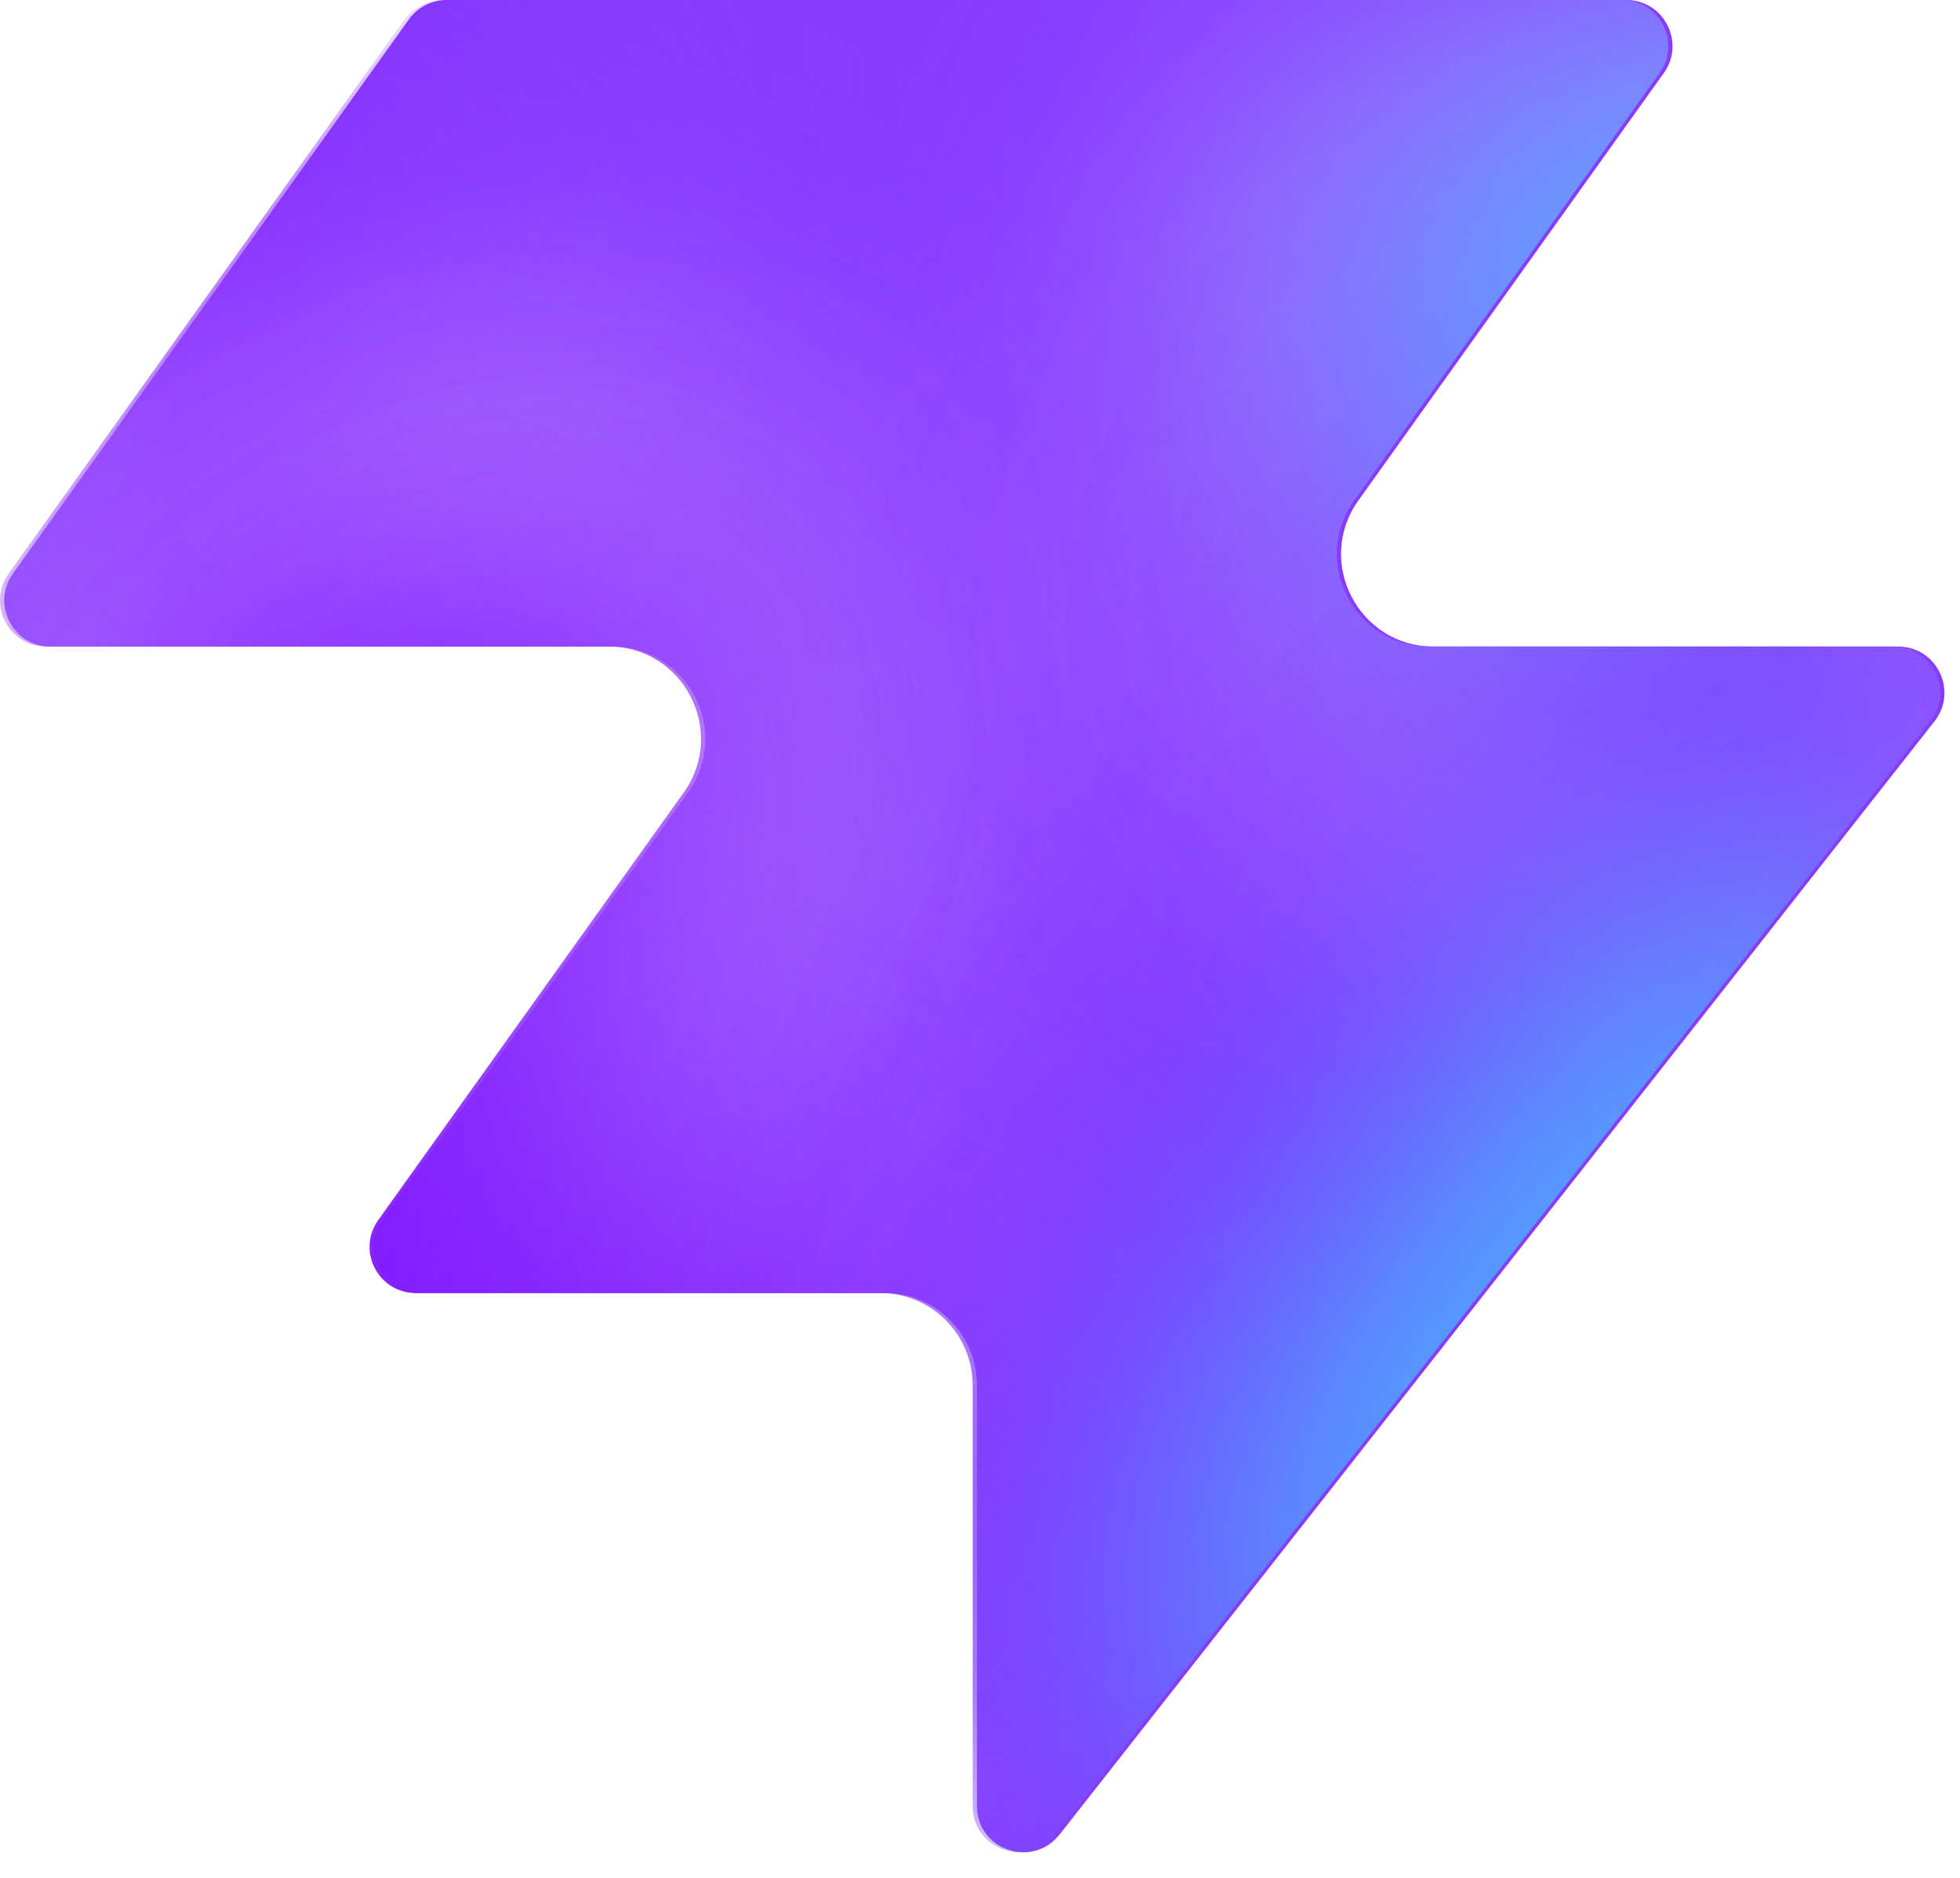
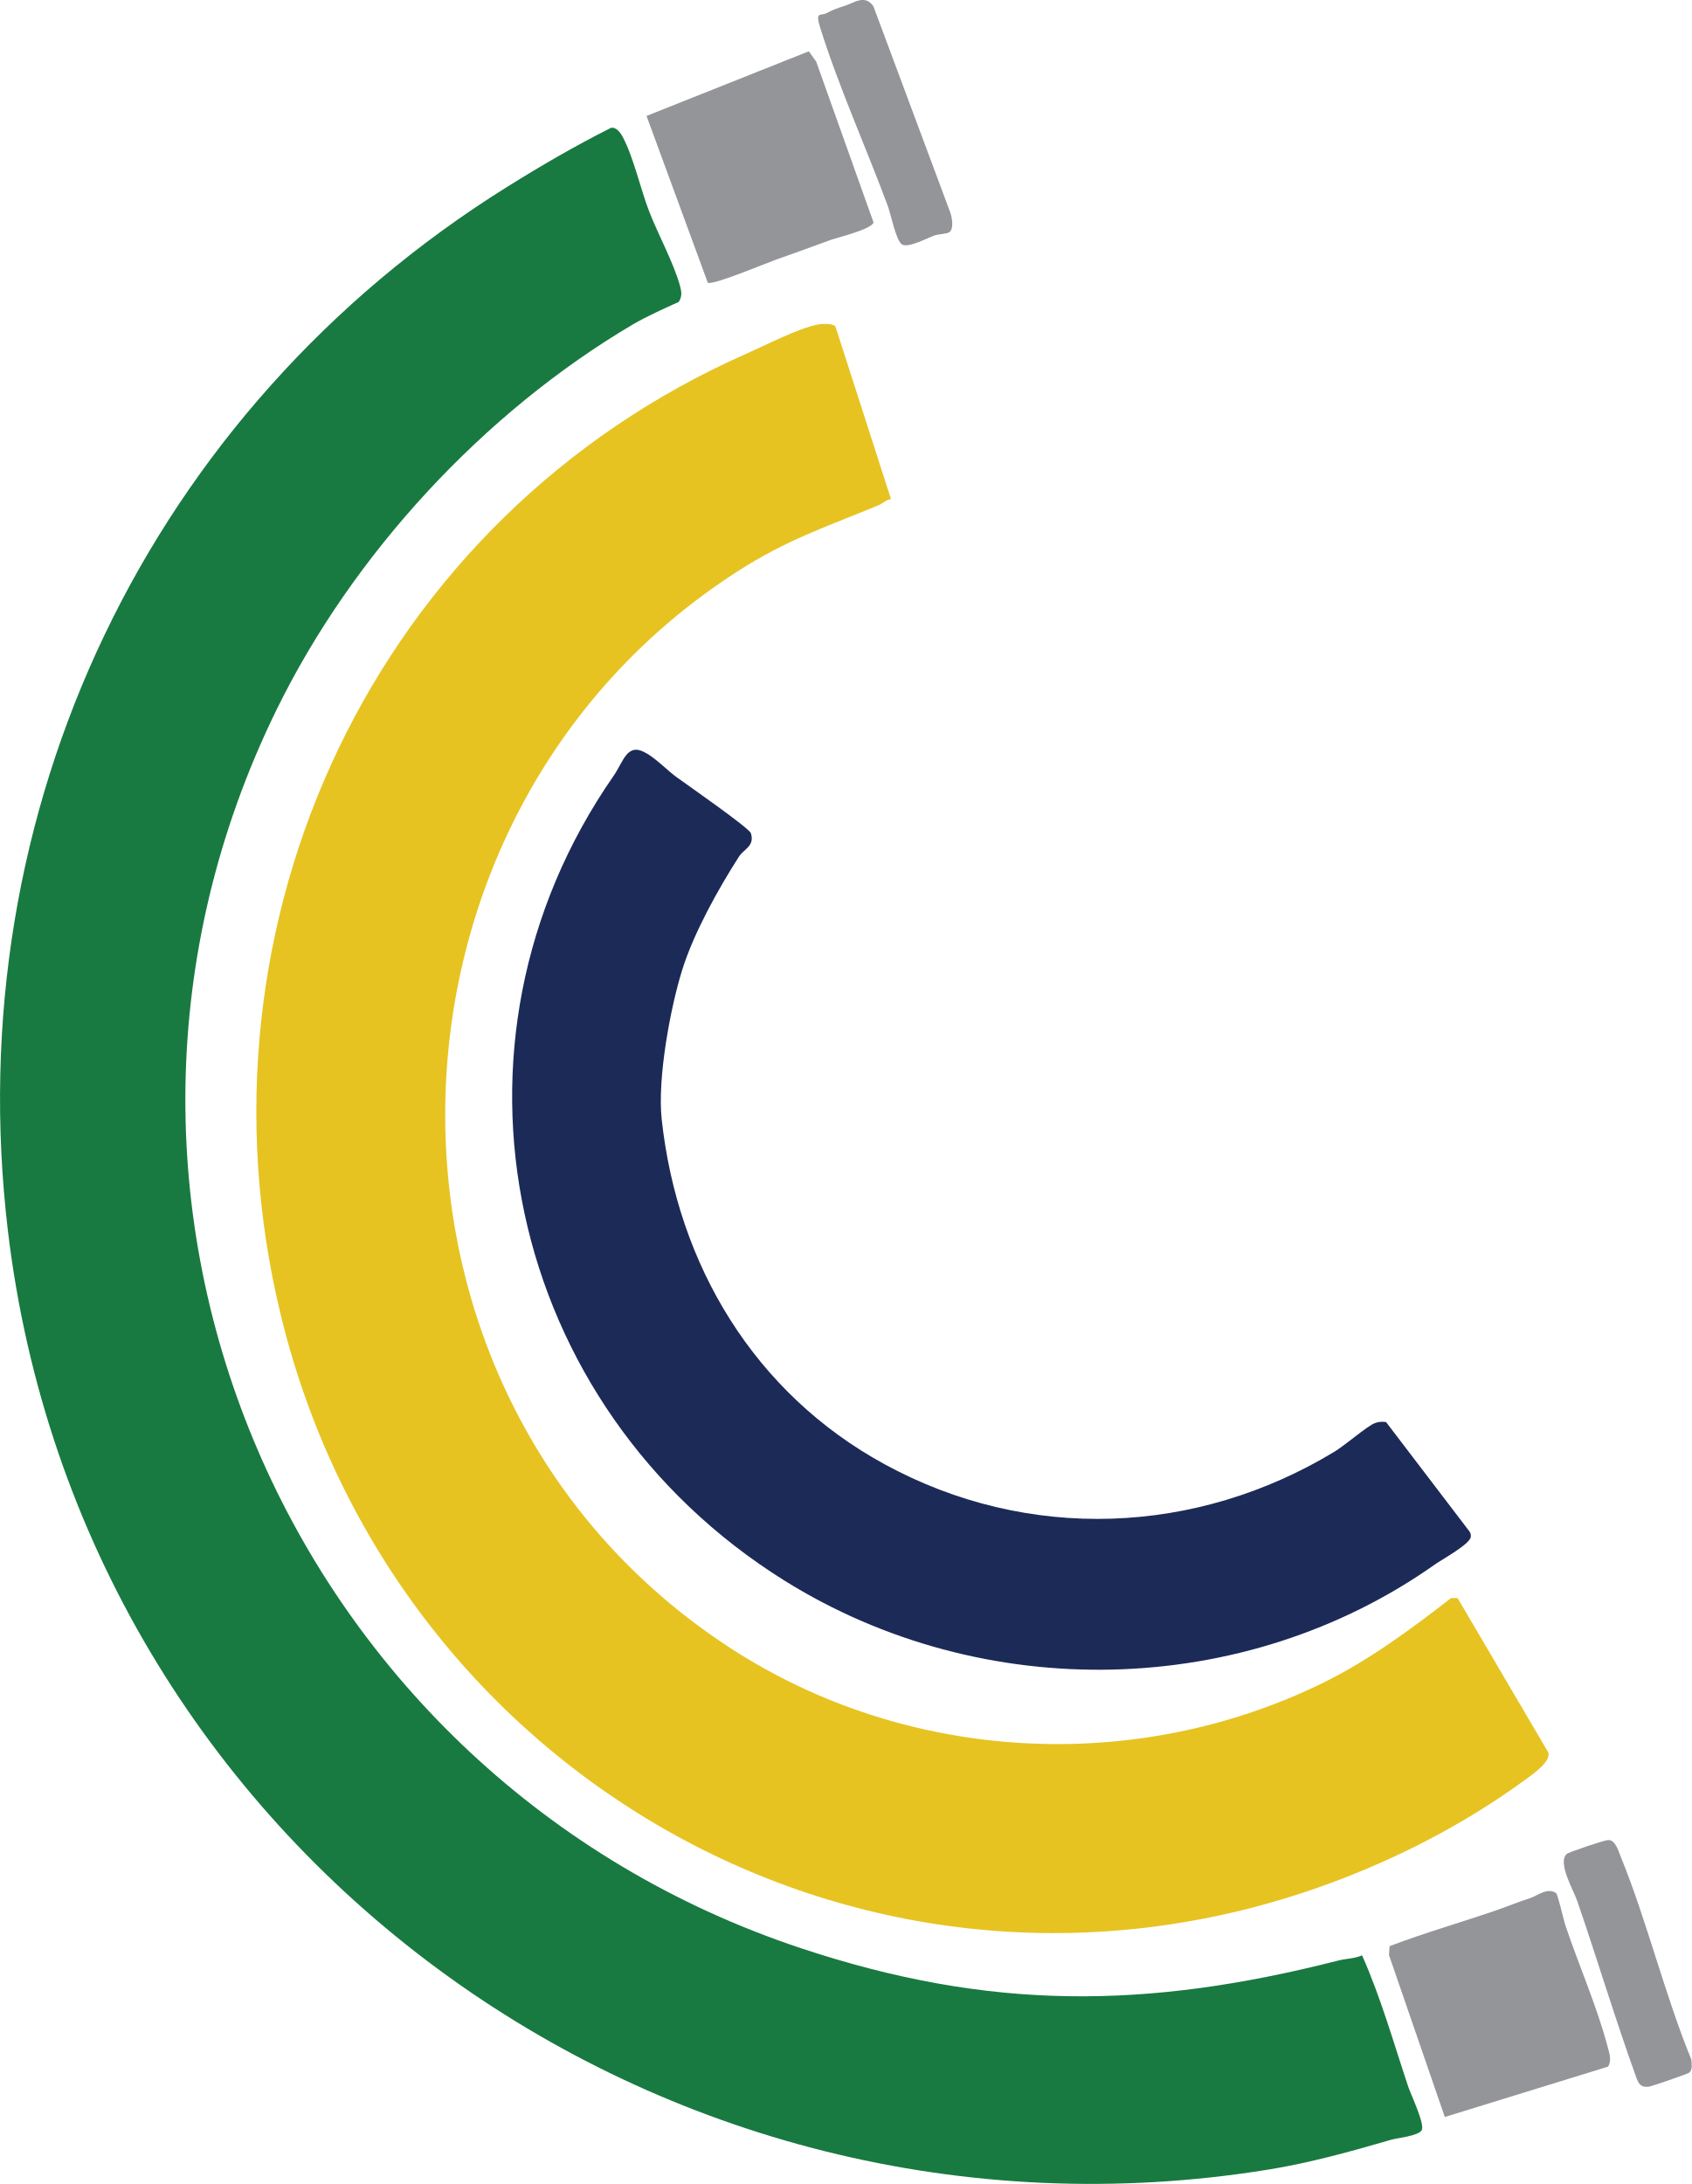
- <svg xmlns="http://www.w3.org/2000/svg" width="48" height="46" fill="none" viewBox="0 0 48 46">
-   <path fill="#863bff" d="M25.946 44.938c-.664.845-2.021.375-2.021-.698V33.937a2.26 2.26 0 0 0-2.262-2.262H10.287c-.92 0-1.456-1.04-.92-1.788l7.48-10.471c1.07-1.497 0-3.578-1.842-3.578H1.237c-.92 0-1.456-1.04-.92-1.788L10.013.474c.214-.297.556-.474.92-.474h28.894c.92 0 1.456 1.04.92 1.788l-7.48 10.471c-1.07 1.498 0 3.579 1.842 3.579h11.377c.943 0 1.473 1.088.89 1.83L25.947 44.94z" style="fill:#863bff;fill:color(display-p3 .525 .23 1);fill-opacity:1" />
-   <mask id="a" width="48" height="46" x="0" y="0" maskUnits="userSpaceOnUse" style="mask-type:alpha">
-     <path fill="#000" d="M25.842 44.938c-.664.844-2.021.375-2.021-.698V33.937a2.26 2.26 0 0 0-2.262-2.262H10.183c-.92 0-1.456-1.04-.92-1.788l7.48-10.471c1.07-1.498 0-3.579-1.842-3.579H1.133c-.92 0-1.456-1.04-.92-1.787L9.91.473c.214-.297.556-.474.92-.474h28.894c.92 0 1.456 1.04.92 1.788l-7.48 10.471c-1.07 1.498 0 3.578 1.842 3.578h11.377c.943 0 1.473 1.088.89 1.832L25.843 44.94z" style="fill:#000;fill-opacity:1" />
-   </mask>
-   <g mask="url(#a)">
-     <g filter="url(#b)">
-       <ellipse cx="5.508" cy="14.704" fill="#ede6ff" rx="5.508" ry="14.704" style="fill:#ede6ff;fill:color(display-p3 .927 .903 1);fill-opacity:1" transform="matrix(.00324 1 1 -.00324 -4.47 31.516)" />
-     </g>
-     <g filter="url(#c)">
-       <ellipse cx="10.399" cy="29.851" fill="#ede6ff" rx="10.399" ry="29.851" style="fill:#ede6ff;fill:color(display-p3 .927 .903 1);fill-opacity:1" transform="matrix(.00324 1 1 -.00324 -39.328 7.883)" />
-     </g>
-     <g filter="url(#d)">
-       <ellipse cx="5.508" cy="30.487" fill="#7e14ff" rx="5.508" ry="30.487" style="fill:#7e14ff;fill:color(display-p3 .492 .077 1);fill-opacity:1" transform="rotate(89.814 -25.913 -14.639)scale(1 -1)" />
-     </g>
-     <g filter="url(#e)">
-       <ellipse cx="5.508" cy="30.599" fill="#7e14ff" rx="5.508" ry="30.599" style="fill:#7e14ff;fill:color(display-p3 .492 .077 1);fill-opacity:1" transform="rotate(89.814 -32.644 -3.334)scale(1 -1)" />
-     </g>
-     <g filter="url(#f)">
-       <ellipse cx="5.508" cy="30.599" fill="#7e14ff" rx="5.508" ry="30.599" style="fill:#7e14ff;fill:color(display-p3 .492 .077 1);fill-opacity:1" transform="matrix(.00324 1 1 -.00324 -34.34 30.47)" />
-     </g>
-     <g filter="url(#g)">
-       <ellipse cx="14.072" cy="22.078" fill="#ede6ff" rx="14.072" ry="22.078" style="fill:#ede6ff;fill:color(display-p3 .927 .903 1);fill-opacity:1" transform="rotate(93.35 24.506 48.493)scale(-1 1)" />
-     </g>
-     <g filter="url(#h)">
-       <ellipse cx="3.47" cy="21.501" fill="#7e14ff" rx="3.47" ry="21.501" style="fill:#7e14ff;fill:color(display-p3 .492 .077 1);fill-opacity:1" transform="rotate(89.009 28.708 47.59)scale(-1 1)" />
-     </g>
-     <g filter="url(#i)">
-       <ellipse cx="3.47" cy="21.501" fill="#7e14ff" rx="3.47" ry="21.501" style="fill:#7e14ff;fill:color(display-p3 .492 .077 1);fill-opacity:1" transform="rotate(89.009 28.708 47.59)scale(-1 1)" />
-     </g>
-     <g filter="url(#j)">
-       <ellipse cx=".387" cy="8.972" fill="#7e14ff" rx="4.407" ry="29.108" style="fill:#7e14ff;fill:color(display-p3 .492 .077 1);fill-opacity:1" transform="rotate(39.51 .387 8.972)" />
-     </g>
-     <g filter="url(#k)">
-       <ellipse cx="47.523" cy="-6.092" fill="#7e14ff" rx="4.407" ry="29.108" style="fill:#7e14ff;fill:color(display-p3 .492 .077 1);fill-opacity:1" transform="rotate(37.892 47.523 -6.092)" />
-     </g>
-     <g filter="url(#l)">
-       <ellipse cx="41.412" cy="6.333" fill="#47bfff" rx="5.971" ry="9.665" style="fill:#47bfff;fill:color(display-p3 .28 .748 1);fill-opacity:1" transform="rotate(37.892 41.412 6.333)" />
-     </g>
-     <g filter="url(#m)">
-       <ellipse cx="-1.879" cy="38.332" fill="#7e14ff" rx="4.407" ry="29.108" style="fill:#7e14ff;fill:color(display-p3 .492 .077 1);fill-opacity:1" transform="rotate(37.892 -1.88 38.332)" />
-     </g>
-     <g filter="url(#n)">
-       <ellipse cx="-1.879" cy="38.332" fill="#7e14ff" rx="4.407" ry="29.108" style="fill:#7e14ff;fill:color(display-p3 .492 .077 1);fill-opacity:1" transform="rotate(37.892 -1.88 38.332)" />
-     </g>
-     <g filter="url(#o)">
-       <ellipse cx="35.651" cy="29.907" fill="#7e14ff" rx="4.407" ry="29.108" style="fill:#7e14ff;fill:color(display-p3 .492 .077 1);fill-opacity:1" transform="rotate(37.892 35.651 29.907)" />
-     </g>
-     <g filter="url(#p)">
-       <ellipse cx="38.418" cy="32.4" fill="#47bfff" rx="5.971" ry="15.297" style="fill:#47bfff;fill:color(display-p3 .28 .748 1);fill-opacity:1" transform="rotate(37.892 38.418 32.4)" />
-     </g>
-   </g>
-   <defs>
-     <filter id="b" width="60.045" height="41.654" x="-19.77" y="16.149" color-interpolation-filters="sRGB" filterUnits="userSpaceOnUse">
-       <feFlood flood-opacity="0" result="BackgroundImageFix" />
-       <feBlend in="SourceGraphic" in2="BackgroundImageFix" result="shape" />
-       <feGaussianBlur result="effect1_foregroundBlur_2002_17158" stdDeviation="7.659" />
-     </filter>
-     <filter id="c" width="90.34" height="51.437" x="-54.613" y="-7.533" color-interpolation-filters="sRGB" filterUnits="userSpaceOnUse">
-       <feFlood flood-opacity="0" result="BackgroundImageFix" />
-       <feBlend in="SourceGraphic" in2="BackgroundImageFix" result="shape" />
-       <feGaussianBlur result="effect1_foregroundBlur_2002_17158" stdDeviation="7.659" />
-     </filter>
-     <filter id="d" width="79.355" height="29.4" x="-49.64" y="2.03" color-interpolation-filters="sRGB" filterUnits="userSpaceOnUse">
-       <feFlood flood-opacity="0" result="BackgroundImageFix" />
-       <feBlend in="SourceGraphic" in2="BackgroundImageFix" result="shape" />
-       <feGaussianBlur result="effect1_foregroundBlur_2002_17158" stdDeviation="4.596" />
-     </filter>
-     <filter id="e" width="79.579" height="29.4" x="-45.045" y="20.029" color-interpolation-filters="sRGB" filterUnits="userSpaceOnUse">
-       <feFlood flood-opacity="0" result="BackgroundImageFix" />
-       <feBlend in="SourceGraphic" in2="BackgroundImageFix" result="shape" />
-       <feGaussianBlur result="effect1_foregroundBlur_2002_17158" stdDeviation="4.596" />
-     </filter>
-     <filter id="f" width="79.579" height="29.4" x="-43.513" y="21.178" color-interpolation-filters="sRGB" filterUnits="userSpaceOnUse">
-       <feFlood flood-opacity="0" result="BackgroundImageFix" />
-       <feBlend in="SourceGraphic" in2="BackgroundImageFix" result="shape" />
-       <feGaussianBlur result="effect1_foregroundBlur_2002_17158" stdDeviation="4.596" />
-     </filter>
-     <filter id="g" width="74.749" height="58.852" x="15.756" y="-17.901" color-interpolation-filters="sRGB" filterUnits="userSpaceOnUse">
-       <feFlood flood-opacity="0" result="BackgroundImageFix" />
-       <feBlend in="SourceGraphic" in2="BackgroundImageFix" result="shape" />
-       <feGaussianBlur result="effect1_foregroundBlur_2002_17158" stdDeviation="7.659" />
-     </filter>
-     <filter id="h" width="61.377" height="25.362" x="23.548" y="2.284" color-interpolation-filters="sRGB" filterUnits="userSpaceOnUse">
-       <feFlood flood-opacity="0" result="BackgroundImageFix" />
-       <feBlend in="SourceGraphic" in2="BackgroundImageFix" result="shape" />
-       <feGaussianBlur result="effect1_foregroundBlur_2002_17158" stdDeviation="4.596" />
-     </filter>
-     <filter id="i" width="61.377" height="25.362" x="23.548" y="2.284" color-interpolation-filters="sRGB" filterUnits="userSpaceOnUse">
-       <feFlood flood-opacity="0" result="BackgroundImageFix" />
-       <feBlend in="SourceGraphic" in2="BackgroundImageFix" result="shape" />
-       <feGaussianBlur result="effect1_foregroundBlur_2002_17158" stdDeviation="4.596" />
-     </filter>
-     <filter id="j" width="56.045" height="63.649" x="-27.636" y="-22.853" color-interpolation-filters="sRGB" filterUnits="userSpaceOnUse">
-       <feFlood flood-opacity="0" result="BackgroundImageFix" />
-       <feBlend in="SourceGraphic" in2="BackgroundImageFix" result="shape" />
-       <feGaussianBlur result="effect1_foregroundBlur_2002_17158" stdDeviation="4.596" />
-     </filter>
-     <filter id="k" width="54.814" height="64.646" x="20.116" y="-38.415" color-interpolation-filters="sRGB" filterUnits="userSpaceOnUse">
-       <feFlood flood-opacity="0" result="BackgroundImageFix" />
-       <feBlend in="SourceGraphic" in2="BackgroundImageFix" result="shape" />
-       <feGaussianBlur result="effect1_foregroundBlur_2002_17158" stdDeviation="4.596" />
-     </filter>
-     <filter id="l" width="33.541" height="35.313" x="24.641" y="-11.323" color-interpolation-filters="sRGB" filterUnits="userSpaceOnUse">
-       <feFlood flood-opacity="0" result="BackgroundImageFix" />
-       <feBlend in="SourceGraphic" in2="BackgroundImageFix" result="shape" />
-       <feGaussianBlur result="effect1_foregroundBlur_2002_17158" stdDeviation="4.596" />
-     </filter>
-     <filter id="m" width="54.814" height="64.646" x="-29.286" y="6.009" color-interpolation-filters="sRGB" filterUnits="userSpaceOnUse">
-       <feFlood flood-opacity="0" result="BackgroundImageFix" />
-       <feBlend in="SourceGraphic" in2="BackgroundImageFix" result="shape" />
-       <feGaussianBlur result="effect1_foregroundBlur_2002_17158" stdDeviation="4.596" />
-     </filter>
-     <filter id="n" width="54.814" height="64.646" x="-29.286" y="6.009" color-interpolation-filters="sRGB" filterUnits="userSpaceOnUse">
-       <feFlood flood-opacity="0" result="BackgroundImageFix" />
-       <feBlend in="SourceGraphic" in2="BackgroundImageFix" result="shape" />
-       <feGaussianBlur result="effect1_foregroundBlur_2002_17158" stdDeviation="4.596" />
-     </filter>
-     <filter id="o" width="54.814" height="64.646" x="8.244" y="-2.416" color-interpolation-filters="sRGB" filterUnits="userSpaceOnUse">
-       <feFlood flood-opacity="0" result="BackgroundImageFix" />
-       <feBlend in="SourceGraphic" in2="BackgroundImageFix" result="shape" />
-       <feGaussianBlur result="effect1_foregroundBlur_2002_17158" stdDeviation="4.596" />
-     </filter>
-     <filter id="p" width="39.409" height="43.623" x="18.713" y="10.588" color-interpolation-filters="sRGB" filterUnits="userSpaceOnUse">
-       <feFlood flood-opacity="0" result="BackgroundImageFix" />
-       <feBlend in="SourceGraphic" in2="BackgroundImageFix" result="shape" />
-       <feGaussianBlur result="effect1_foregroundBlur_2002_17158" stdDeviation="4.596" />
-     </filter>
-   </defs>
+ <svg xmlns="http://www.w3.org/2000/svg" id="Capa_1" viewBox="0 0 19.063 24.607">
+   <path d="M7.647,3.402c-.164.075-.363.163-.517.254-1.681.993-3.153,2.584-4.015,4.343-2.702,5.519.159,12.042,5.912,13.952,2.124.705,3.891.69,6.058.137.08-.02.177-.02.263-.057.212.477.355.985.52,1.48.028.085.195.431.15.493-.045.063-.275.085-.341.104-.449.131-.921.262-1.387.337C7.44,25.552.918,20.831.089,13.867-.476,9.12,1.69,4.621,5.704,2.112c.384-.24.768-.464,1.179-.671.06-.014.109.055.134.102.122.229.201.588.297.837s.276.58.347.836c.019.068.028.125-.014.187Z" fill="#187a40" />
+   <path d="M10.041,5.623c-.055.007-.093.049-.141.069-.597.248-1.031.386-1.593.748-4.31,2.77-4.436,9.291-.081,12.126,1.983,1.291,4.557,1.439,6.687.392.512-.252.989-.604,1.438-.953h.073s1.022,1.739,1.022,1.739c.034.106-.181.251-.272.317-.675.492-1.427.879-2.21,1.166-5.112,1.868-10.533-1.176-11.802-6.418-1.071-4.425,1.068-8.98,5.251-10.825.211-.093.587-.288.805-.328.046-.009.17-.014.196.023l.626,1.945Z" fill="#e6c321" />
+   <path d="M7.297,8.494c.12.076.222.185.325.261.11.08.82.573.839.633.046.146-.081.179-.134.263-.238.371-.51.863-.638,1.271-.136.432-.283,1.229-.233,1.689.178,1.638,1.042,3.087,2.516,3.889,1.607.875,3.505.803,5.07-.147.113-.069.358-.281.446-.317.043-.018.085-.02.13-.014l.941,1.234c.012.018.016.038.014.059-.007.082-.324.255-.402.31-2.151,1.52-5.093,1.582-7.334.182-3.136-1.96-4.026-6.039-1.924-9.064.118-.169.153-.395.384-.248Z" fill="#1c2a58" />
+   <path d="M7.975,3.184l-.69-1.878,1.829-.728.083.116.646,1.812c-.022.079-.409.17-.491.2-.202.075-.409.149-.615.222-.103.036-.711.292-.762.257Z" fill="#939599" />
+   <path d="M18.118,23.285l-1.838.567-.629-1.825.007-.1c.389-.148.791-.263,1.185-.398.131-.045.262-.099.399-.143.08-.026.196-.125.292-.056.02.014.087.31.105.363.152.453.355.91.477,1.371.019.071.047.154.003.221Z" fill="#939599" />
+   <path d="M10.701,2.614c-.026.022-.126.023-.171.039-.087.031-.293.143-.365.102-.067-.037-.128-.345-.16-.431-.242-.653-.563-1.366-.765-2.019-.055-.178.005-.124.068-.155.097-.048.109-.051.212-.085.106-.034.228-.132.322.007l.863,2.315c.022.056.045.185-.004.227Z" fill="#939599" />
+   <path d="M18.118,20.732c.082-.007.116.116.145.188.299.736.493,1.546.795,2.285.003.046.016.114-.023.147-.019.015-.427.156-.459.159-.097.009-.116-.041-.145-.123-.234-.649-.434-1.318-.661-1.976-.038-.111-.225-.43-.115-.524.026-.022.418-.153.462-.156Z" fill="#939599" />
</svg>
